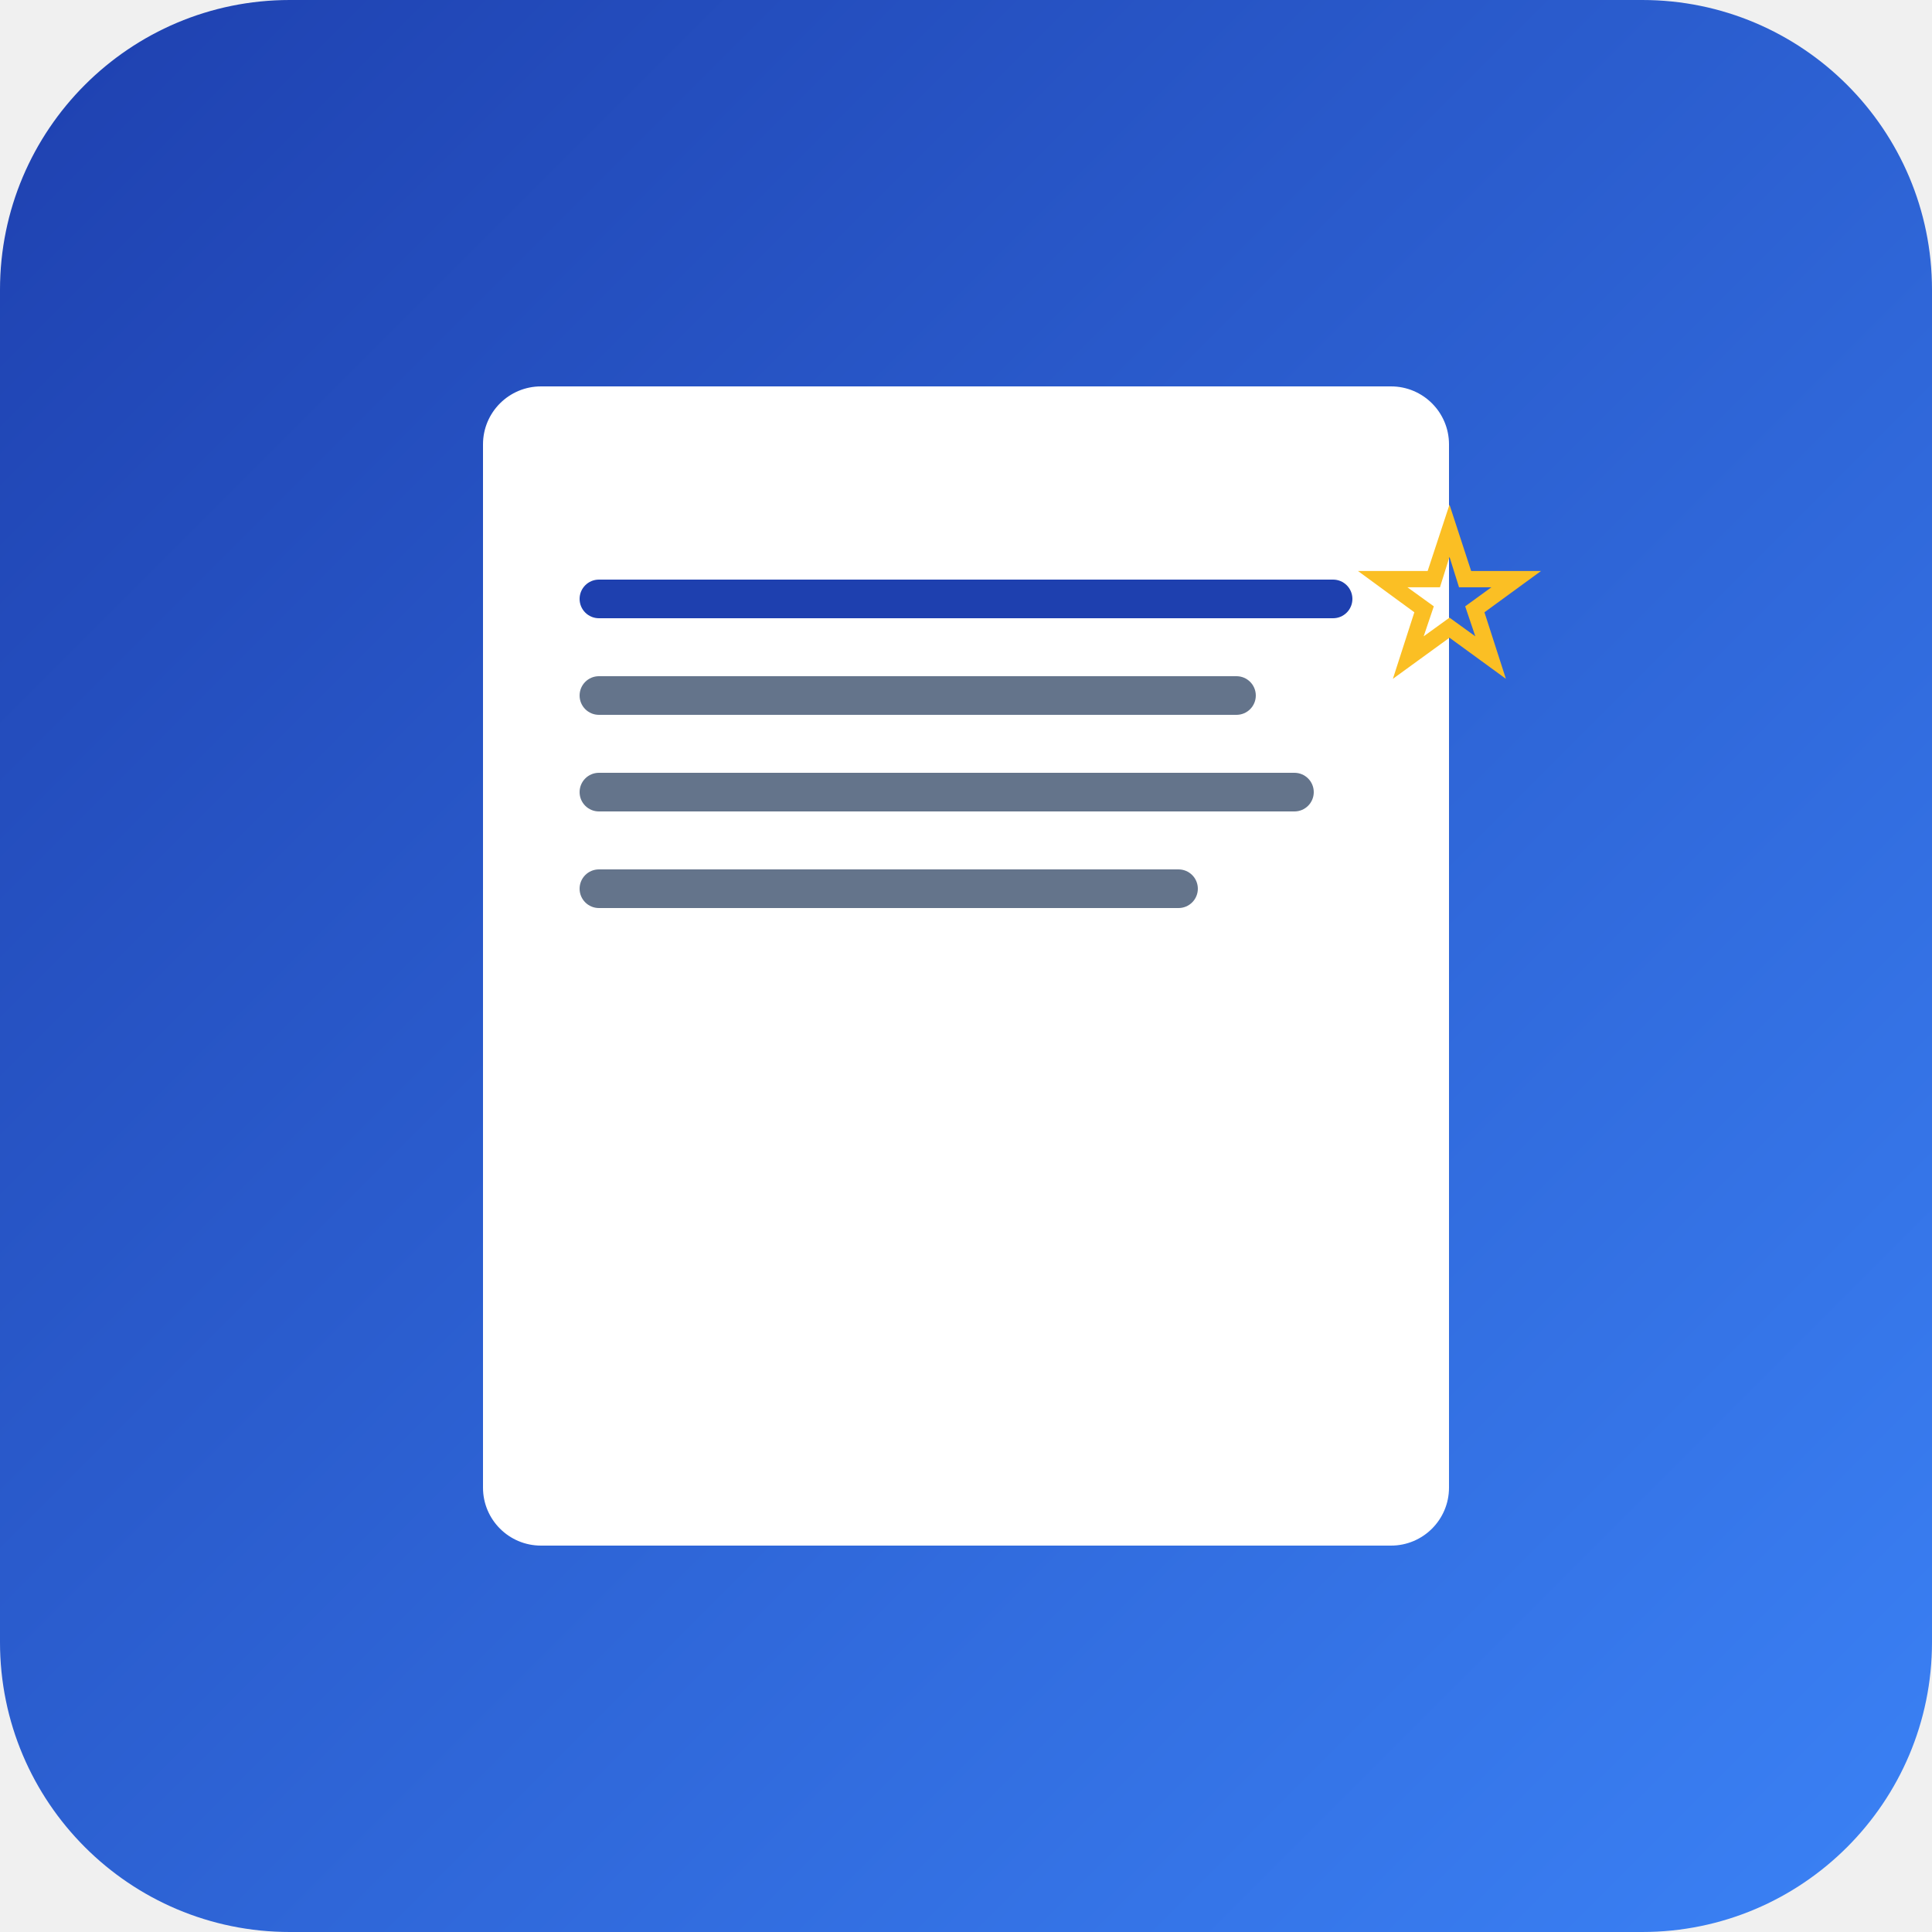
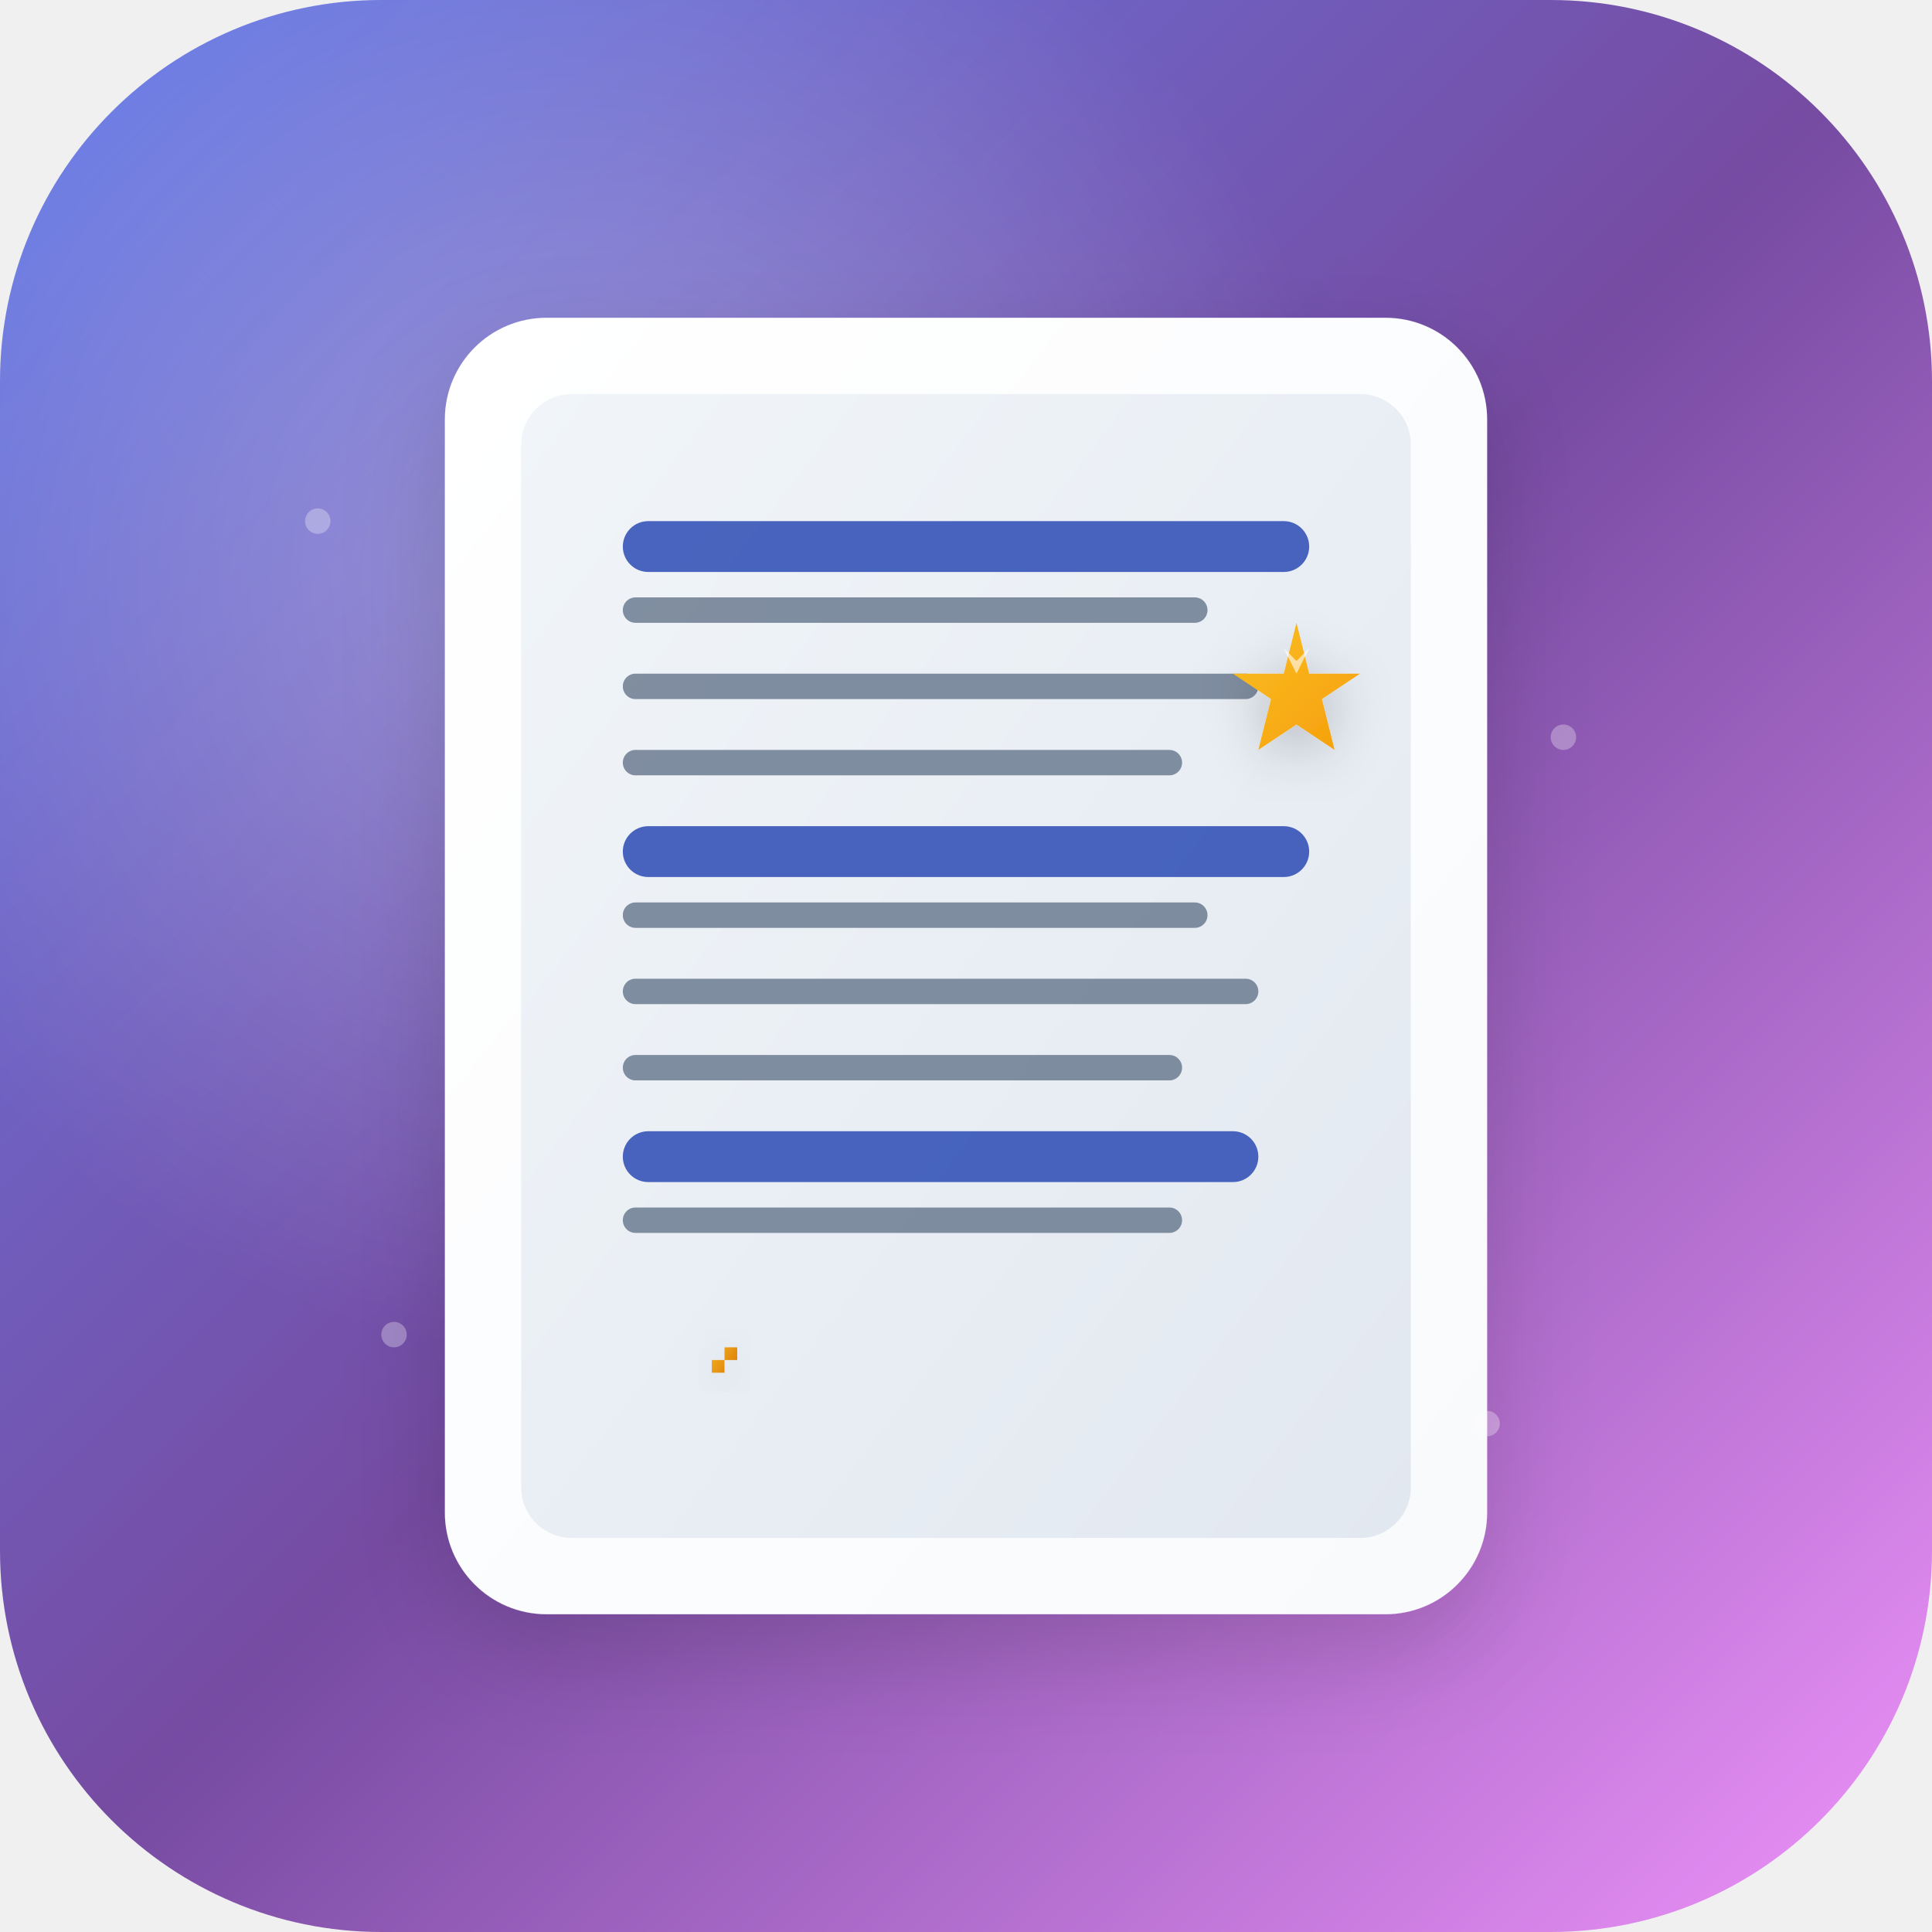
<svg xmlns="http://www.w3.org/2000/svg" width="152" height="152" viewBox="0 0 152 152">
  <defs>
-     <linearGradient id="bg" x1="0%" y1="0%" x2="100%" y2="100%">
-       <stop offset="0%" style="stop-color:#1e40af;stop-opacity:1" />
-       <stop offset="100%" style="stop-color:#3b82f6;stop-opacity:1" />
+     <linearGradient id="bgGradient" x1="0%" y1="0%" x2="100%" y2="100%">
+       <stop offset="0%" style="stop-color:#667eea;stop-opacity:1" />
+       <stop offset="50%" style="stop-color:#764ba2;stop-opacity:1" />
+       <stop offset="100%" style="stop-color:#f093fb;stop-opacity:1" />
    </linearGradient>
+     <linearGradient id="bookGradient" x1="0%" y1="0%" x2="100%" y2="100%">
+       <stop offset="0%" style="stop-color:#ffffff;stop-opacity:1" />
+       <stop offset="100%" style="stop-color:#f8fafc;stop-opacity:1" />
+     </linearGradient>
+     <linearGradient id="pageGradient" x1="0%" y1="0%" x2="100%" y2="100%">
+       <stop offset="0%" style="stop-color:#f1f5f9;stop-opacity:1" />
+       <stop offset="100%" style="stop-color:#e2e8f0;stop-opacity:1" />
+     </linearGradient>
+     <linearGradient id="starGradient" x1="0%" y1="0%" x2="100%" y2="100%">
+       <stop offset="0%" style="stop-color:#fbbf24;stop-opacity:1" />
+       <stop offset="100%" style="stop-color:#f59e0b;stop-opacity:1" />
+     </linearGradient>
+     <linearGradient id="trophyGradient" x1="0%" y1="0%" x2="100%" y2="100%">
+       <stop offset="0%" style="stop-color:#fbbf24;stop-opacity:1" />
+       <stop offset="100%" style="stop-color:#d97706;stop-opacity:1" />
+     </linearGradient>
+     <filter id="bookShadow" x="-50%" y="-50%" width="200%" height="200%">
+       <feGaussianBlur in="SourceGraphic" stdDeviation="4" />
+       <feOffset dx="0" dy="3" result="offset" />
+       <feFlood flood-color="#000000" flood-opacity="0.15" />
+       <feComposite in2="offset" operator="in" />
+       <feMerge>
+         <feMergeNode />
+         <feMergeNode in="SourceGraphic" />
+       </feMerge>
+     </filter>
+     <filter id="elementShadow" x="-50%" y="-50%" width="200%" height="200%">
+       <feGaussianBlur in="SourceGraphic" stdDeviation="2" />
+       <feOffset dx="0" dy="1" result="offset" />
+       <feFlood flood-color="#000000" flood-opacity="0.2" />
+       <feComposite in2="offset" operator="in" />
+       <feMerge>
+         <feMergeNode />
+         <feMergeNode in="SourceGraphic" />
+       </feMerge>
+     </filter>
+     <radialGradient id="highlight" cx="30%" cy="30%" r="40%">
+       <stop offset="0%" style="stop-color:#ffffff;stop-opacity:0.3" />
+       <stop offset="100%" style="stop-color:#ffffff;stop-opacity:0" />
+     </radialGradient>
  </defs>
-   <rect width="152" height="152" rx="22.8" fill="url(#bg)" />
-   <rect x="38" y="30.4" width="76" height="91.2" rx="4.56" fill="#ffffff" />
-   <rect x="45.6" y="45.6" width="60.8" height="3.04" rx="1.52" fill="#1e40af" />
-   <rect x="45.6" y="53.2" width="53.2" height="3.04" rx="1.52" fill="#64748b" />
-   <rect x="45.6" y="60.8" width="57.76" height="3.04" rx="1.52" fill="#64748b" />
-   <rect x="45.6" y="68.4" width="48.64" height="3.04" rx="1.52" fill="#64748b" />
-   <text x="106.4" y="53.2" font-size="22.8" fill="#fbbf24">⭐</text>
+   <rect width="152" height="152" rx="30" fill="url(#bgGradient)" />
+   <rect width="152" height="152" rx="30" fill="url(#highlight)" />
+   <g filter="url(#bookShadow)">
+     <rect x="35" y="25" width="82" height="102" rx="8" fill="url(#bookGradient)" />
+   </g>
+   <rect x="41" y="31" width="70" height="90" rx="4" fill="url(#pageGradient)" />
+   <g fill="#1e293b" opacity="0.8">
+     <rect x="49" y="41" width="54" height="4" rx="2" fill="#1e40af" />
+     <rect x="49" y="47" width="46" height="2" rx="1" fill="#64748b" />
+     <rect x="49" y="53" width="50" height="2" rx="1" fill="#64748b" />
+     <rect x="49" y="59" width="44" height="2" rx="1" fill="#64748b" />
+     <rect x="49" y="65" width="54" height="4" rx="2" fill="#1e40af" />
+     <rect x="49" y="71" width="46" height="2" rx="1" fill="#64748b" />
+     <rect x="49" y="77" width="50" height="2" rx="1" fill="#64748b" />
+     <rect x="49" y="83" width="44" height="2" rx="1" fill="#64748b" />
+     <rect x="49" y="89" width="50" height="4" rx="2" fill="#1e40af" />
+     <rect x="49" y="95" width="44" height="2" rx="1" fill="#64748b" />
+   </g>
+   <g transform="translate(93, 49)" filter="url(#elementShadow)">
+     <path d="M9 0L10 4L14 4L11 6L12 10L9 8L6 10L7 6L4 4L8 4Z" fill="url(#starGradient)" />
+     <path d="M8 2L9 4L10 2L9 3Z" fill="#ffffff" opacity="0.6" />
+   </g>
+   <g transform="translate(49, 105)" filter="url(#elementShadow)">
+     <path d="M8 0L8 1L9 1L9 2L8 2L8 3L7 3L7 2L8 2L8 1Z" fill="url(#trophyGradient)" />
+     <path d="M7 1L8 1L9 1L8 1Z" fill="#ffffff" opacity="0.6" />
+   </g>
+   <g opacity="0.3">
+     <circle cx="25" cy="41" r="1" fill="#ffffff" />
+     <circle cx="123" cy="58" r="1" fill="#ffffff" />
+     <circle cx="31" cy="105" r="1" fill="#ffffff" />
+     <circle cx="117" cy="112" r="1" fill="#ffffff" />
+   </g>
</svg>
